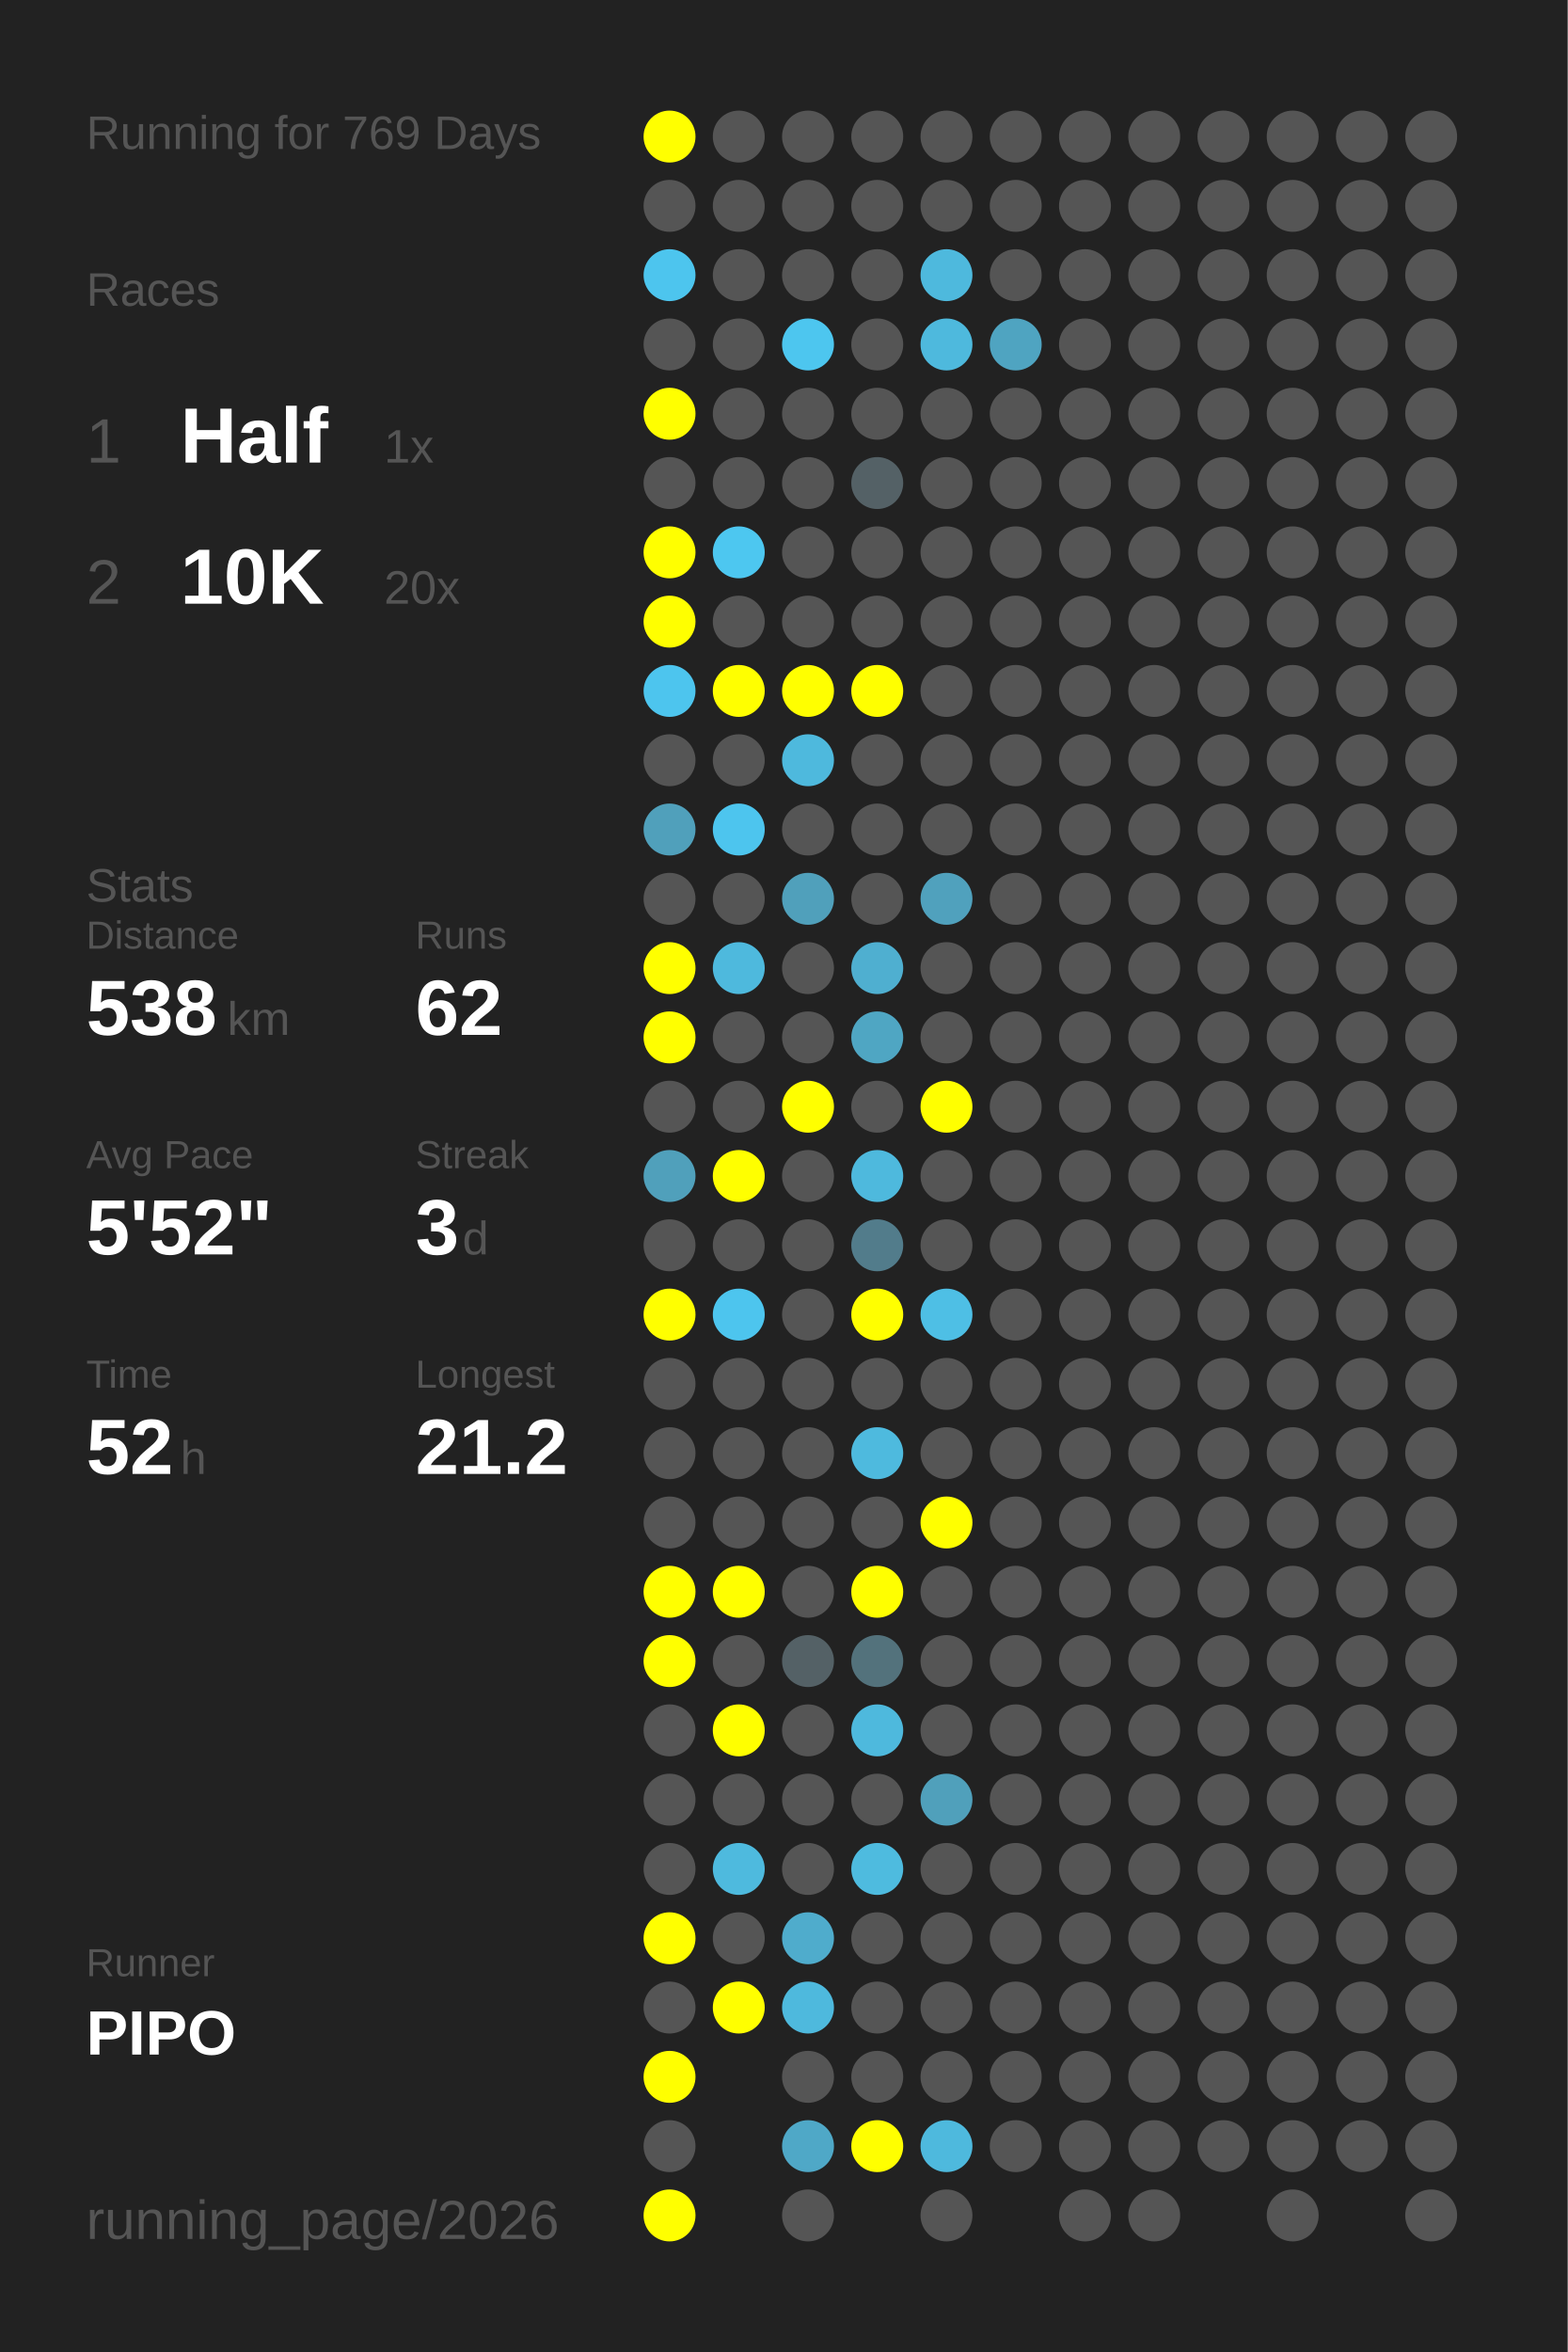
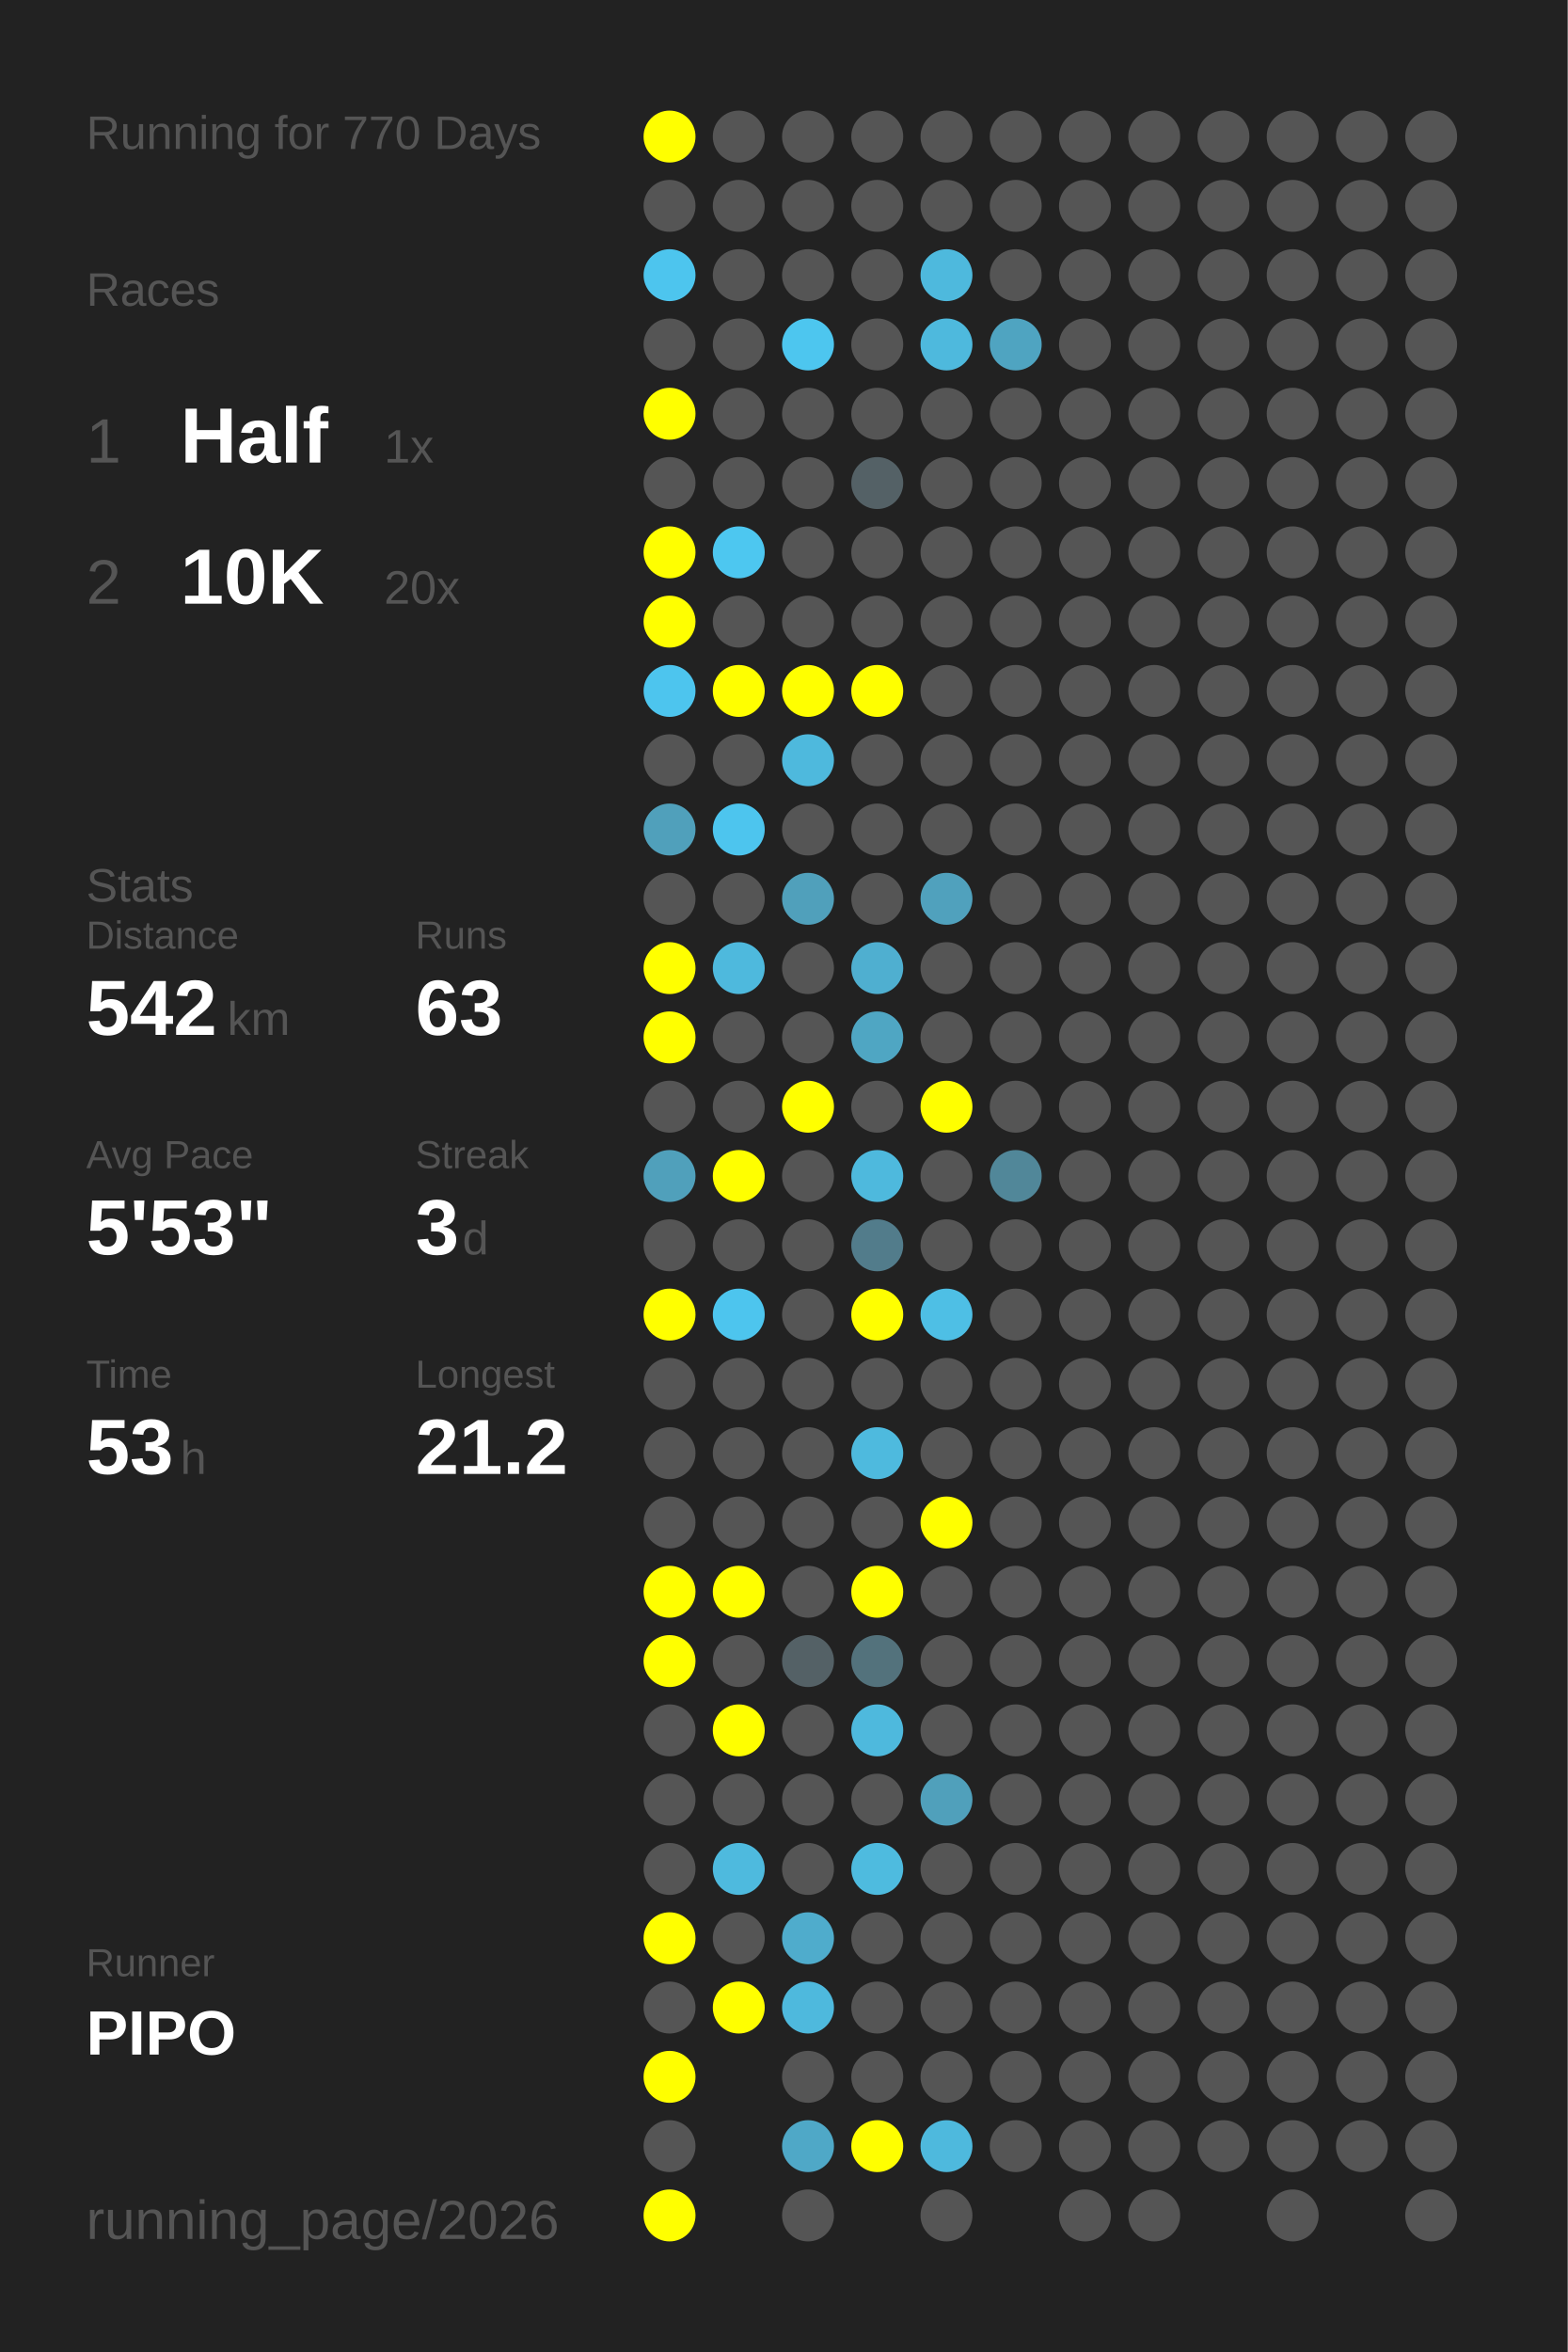
<svg xmlns="http://www.w3.org/2000/svg" baseProfile="full" height="300mm" version="1.1" viewBox="0,0,200,300" width="200mm">
  <defs />
  <rect fill="#222222" height="300" width="200" x="0" y="0" />
-   <text fill="#555555" style="font-size:6px; font-family:Arial;" x="11" y="19">Running for 769 Days</text>
+   <text fill="#555555" style="font-size:6px; font-family:Arial;" x="11" y="19">Running for 770 Days</text>
  <text fill="#555555" style="font-size:6px; font-family:Arial;" x="11" y="39">Races</text>
  <text fill="#555555" style="font-size:8px; font-family:Arial;" x="11" y="59">1</text>
  <text fill="#FFFFFF" style="font-size:10px; font-family:Arial; font-weight:bold;" x="23" y="59">Half</text>
  <text fill="#555555" style="font-size:6px; font-family:Arial;" x="49" y="59">1x</text>
  <text fill="#555555" style="font-size:8px; font-family:Arial;" x="11" y="77">2</text>
  <text fill="#FFFFFF" style="font-size:10px; font-family:Arial; font-weight:bold;" x="23" y="77">10K</text>
  <text fill="#555555" style="font-size:6px; font-family:Arial;" x="49" y="77">20x</text>
  <text fill="#555555" style="font-size:6px; font-family:Arial;" x="11" y="115">Stats</text>
  <text fill="#555555" style="font-size:5px; font-family:Arial;" x="11" y="121">Distance</text>
-   <text fill="#FFFFFF" style="font-size:10px; font-family:Arial; font-weight:bold;" x="11" y="132">538</text>
+   <text fill="#FFFFFF" style="font-size:10px; font-family:Arial; font-weight:bold;" x="11" y="132">542</text>
  <text fill="#555555" style="font-size:6px; font-family:Arial;" x="29" y="132">km</text>
  <text fill="#555555" style="font-size:5px; font-family:Arial;" x="53" y="121">Runs</text>
-   <text fill="#FFFFFF" style="font-size:10px; font-family:Arial; font-weight:bold;" x="53" y="132">62</text>
+   <text fill="#FFFFFF" style="font-size:10px; font-family:Arial; font-weight:bold;" x="53" y="132">63</text>
  <text fill="#555555" style="font-size:5px; font-family:Arial;" x="11" y="149">Avg Pace</text>
-   <text fill="#FFFFFF" style="font-size:10px; font-family:Arial; font-weight:bold;" x="11" y="160">5'52"</text>
+   <text fill="#FFFFFF" style="font-size:10px; font-family:Arial; font-weight:bold;" x="11" y="160">5'53"</text>
  <text fill="#555555" style="font-size:5px; font-family:Arial;" x="53" y="149">Streak</text>
  <text fill="#FFFFFF" style="font-size:10px; font-family:Arial; font-weight:bold;" x="53" y="160">3</text>
  <text fill="#555555" style="font-size:6px; font-family:Arial;" x="59" y="160">d</text>
  <text fill="#555555" style="font-size:5px; font-family:Arial;" x="11" y="177">Time</text>
-   <text fill="#FFFFFF" style="font-size:10px; font-family:Arial; font-weight:bold;" x="11" y="188">52</text>
+   <text fill="#FFFFFF" style="font-size:10px; font-family:Arial; font-weight:bold;" x="11" y="188">53</text>
  <text fill="#555555" style="font-size:6px; font-family:Arial;" x="23" y="188">h</text>
  <text fill="#555555" style="font-size:5px; font-family:Arial;" x="53" y="177">Longest</text>
  <text fill="#FFFFFF" style="font-size:10px; font-family:Arial; font-weight:bold;" x="53" y="188">21.2</text>
  <text fill="#555555" style="font-size:5px; font-family:Arial;" x="11" y="252.065">Runner</text>
  <text fill="#FFFFFF" style="font-size:8px; font-family:Arial; font-weight:bold;" x="11" y="262.065">PIPO</text>
  <text fill="#555555" style="font-size:7px; font-family:Arial;" x="11" y="285.581">running_page/2026</text>
  <circle cx="85.417" cy="17.419" fill="#FFFF00" r="3.312" />
  <circle cx="85.417" cy="26.258" fill="#555555" r="3.312" />
  <circle cx="85.417" cy="35.097" fill="#4dc5ee" r="3.312" />
  <circle cx="85.417" cy="43.935" fill="#555555" r="3.312" />
  <circle cx="85.417" cy="52.774" fill="#FFFF00" r="3.312" />
  <circle cx="85.417" cy="61.613" fill="#555555" r="3.312" />
  <circle cx="85.417" cy="70.452" fill="#FFFF00" r="3.312" />
  <circle cx="85.417" cy="79.29" fill="#FFFF00" r="3.312" />
  <circle cx="85.417" cy="88.129" fill="#4dc5ee" r="3.312" />
  <circle cx="85.417" cy="96.968" fill="#555555" r="3.312" />
  <circle cx="85.417" cy="105.806" fill="#50a0bb" r="3.312" />
  <circle cx="85.417" cy="114.645" fill="#555555" r="3.312" />
  <circle cx="85.417" cy="123.484" fill="#FFFF00" r="3.312" />
  <circle cx="85.417" cy="132.323" fill="#FFFF00" r="3.312" />
  <circle cx="85.417" cy="141.161" fill="#555555" r="3.312" />
  <circle cx="85.417" cy="150" fill="#50a0bb" r="3.312" />
  <circle cx="85.417" cy="158.839" fill="#555555" r="3.312" />
  <circle cx="85.417" cy="167.677" fill="#FFFF00" r="3.312" />
  <circle cx="85.417" cy="176.516" fill="#555555" r="3.312" />
  <circle cx="85.417" cy="185.355" fill="#555555" r="3.312" />
  <circle cx="85.417" cy="194.194" fill="#555555" r="3.312" />
  <circle cx="85.417" cy="203.032" fill="#FFFF00" r="3.312" />
  <circle cx="85.417" cy="211.871" fill="#FFFF00" r="3.312" />
  <circle cx="85.417" cy="220.71" fill="#555555" r="3.312" />
  <circle cx="85.417" cy="229.548" fill="#555555" r="3.312" />
  <circle cx="85.417" cy="238.387" fill="#555555" r="3.312" />
  <circle cx="85.417" cy="247.226" fill="#FFFF00" r="3.312" />
  <circle cx="85.417" cy="256.065" fill="#555555" r="3.312" />
  <circle cx="85.417" cy="264.903" fill="#FFFF00" r="3.312" />
  <circle cx="85.417" cy="273.742" fill="#555555" r="3.312" />
  <circle cx="85.417" cy="282.581" fill="#FFFF00" r="3.312" />
  <circle cx="94.25" cy="17.419" fill="#555555" r="3.312" />
  <circle cx="94.25" cy="26.258" fill="#555555" r="3.312" />
  <circle cx="94.25" cy="35.097" fill="#555555" r="3.312" />
  <circle cx="94.25" cy="43.935" fill="#555555" r="3.312" />
  <circle cx="94.25" cy="52.774" fill="#555555" r="3.312" />
  <circle cx="94.25" cy="61.613" fill="#555555" r="3.312" />
  <circle cx="94.25" cy="70.452" fill="#4dc7f0" r="3.312" />
  <circle cx="94.25" cy="79.29" fill="#555555" r="3.312" />
  <circle cx="94.25" cy="88.129" fill="#FFFF00" r="3.312" />
  <circle cx="94.25" cy="96.968" fill="#555555" r="3.312" />
  <circle cx="94.25" cy="105.806" fill="#4dc5ee" r="3.312" />
  <circle cx="94.25" cy="114.645" fill="#555555" r="3.312" />
  <circle cx="94.25" cy="123.484" fill="#4eb9dd" r="3.312" />
  <circle cx="94.25" cy="132.323" fill="#555555" r="3.312" />
  <circle cx="94.25" cy="141.161" fill="#555555" r="3.312" />
  <circle cx="94.25" cy="150" fill="#FFFF00" r="3.312" />
  <circle cx="94.25" cy="158.839" fill="#555555" r="3.312" />
  <circle cx="94.25" cy="167.677" fill="#4dc5ee" r="3.312" />
  <circle cx="94.25" cy="176.516" fill="#555555" r="3.312" />
  <circle cx="94.25" cy="185.355" fill="#555555" r="3.312" />
  <circle cx="94.25" cy="194.194" fill="#555555" r="3.312" />
  <circle cx="94.25" cy="203.032" fill="#FFFF00" r="3.312" />
  <circle cx="94.25" cy="211.871" fill="#555555" r="3.312" />
  <circle cx="94.25" cy="220.71" fill="#FFFF00" r="3.312" />
  <circle cx="94.25" cy="229.548" fill="#555555" r="3.312" />
  <circle cx="94.25" cy="238.387" fill="#4ebade" r="3.312" />
  <circle cx="94.25" cy="247.226" fill="#555555" r="3.312" />
  <circle cx="94.25" cy="256.065" fill="#FFFF00" r="3.312" />
  <circle cx="103.083" cy="17.419" fill="#555555" r="3.312" />
  <circle cx="103.083" cy="26.258" fill="#555555" r="3.312" />
  <circle cx="103.083" cy="35.097" fill="#555555" r="3.312" />
  <circle cx="103.083" cy="43.935" fill="#4dc6ef" r="3.312" />
  <circle cx="103.083" cy="52.774" fill="#555555" r="3.312" />
  <circle cx="103.083" cy="61.613" fill="#555555" r="3.312" />
  <circle cx="103.083" cy="70.452" fill="#555555" r="3.312" />
  <circle cx="103.083" cy="79.29" fill="#555555" r="3.312" />
  <circle cx="103.083" cy="88.129" fill="#FFFF00" r="3.312" />
  <circle cx="103.083" cy="96.968" fill="#4eb9dd" r="3.312" />
  <circle cx="103.083" cy="105.806" fill="#555555" r="3.312" />
  <circle cx="103.083" cy="114.645" fill="#50a0bb" r="3.312" />
  <circle cx="103.083" cy="123.484" fill="#555555" r="3.312" />
  <circle cx="103.083" cy="132.323" fill="#555555" r="3.312" />
  <circle cx="103.083" cy="141.161" fill="#FFFF00" r="3.312" />
  <circle cx="103.083" cy="150" fill="#555555" r="3.312" />
  <circle cx="103.083" cy="158.839" fill="#555555" r="3.312" />
  <circle cx="103.083" cy="167.677" fill="#555555" r="3.312" />
  <circle cx="103.083" cy="176.516" fill="#555555" r="3.312" />
  <circle cx="103.083" cy="185.355" fill="#555555" r="3.312" />
  <circle cx="103.083" cy="194.194" fill="#555555" r="3.312" />
  <circle cx="103.083" cy="203.032" fill="#555555" r="3.312" />
  <circle cx="103.083" cy="211.871" fill="#546166" r="3.312" />
  <circle cx="103.083" cy="220.71" fill="#555555" r="3.312" />
  <circle cx="103.083" cy="229.548" fill="#555555" r="3.312" />
  <circle cx="103.083" cy="238.387" fill="#555555" r="3.312" />
  <circle cx="103.083" cy="247.226" fill="#4faccc" r="3.312" />
  <circle cx="103.083" cy="256.065" fill="#4eb9dd" r="3.312" />
  <circle cx="103.083" cy="264.903" fill="#555555" r="3.312" />
  <circle cx="103.083" cy="273.742" fill="#4fa8c7" r="3.312" />
  <circle cx="103.083" cy="282.581" fill="#555555" r="3.312" />
  <circle cx="111.917" cy="17.419" fill="#555555" r="3.312" />
  <circle cx="111.917" cy="26.258" fill="#555555" r="3.312" />
  <circle cx="111.917" cy="35.097" fill="#555555" r="3.312" />
  <circle cx="111.917" cy="43.935" fill="#555555" r="3.312" />
  <circle cx="111.917" cy="52.774" fill="#555555" r="3.312" />
  <circle cx="111.917" cy="61.613" fill="#546166" r="3.312" />
  <circle cx="111.917" cy="70.452" fill="#555555" r="3.312" />
  <circle cx="111.917" cy="79.29" fill="#555555" r="3.312" />
  <circle cx="111.917" cy="88.129" fill="#FFFF00" r="3.312" />
  <circle cx="111.917" cy="96.968" fill="#555555" r="3.312" />
  <circle cx="111.917" cy="105.806" fill="#555555" r="3.312" />
  <circle cx="111.917" cy="114.645" fill="#555555" r="3.312" />
  <circle cx="111.917" cy="123.484" fill="#4fafd0" r="3.312" />
  <circle cx="111.917" cy="132.323" fill="#4fa6c3" r="3.312" />
  <circle cx="111.917" cy="141.161" fill="#555555" r="3.312" />
  <circle cx="111.917" cy="150" fill="#4eb9dd" r="3.312" />
  <circle cx="111.917" cy="158.839" fill="#527c8b" r="3.312" />
  <circle cx="111.917" cy="167.677" fill="#FFFF00" r="3.312" />
  <circle cx="111.917" cy="176.516" fill="#555555" r="3.312" />
  <circle cx="111.917" cy="185.355" fill="#4ebade" r="3.312" />
  <circle cx="111.917" cy="194.194" fill="#555555" r="3.312" />
  <circle cx="111.917" cy="203.032" fill="#FFFF00" r="3.312" />
  <circle cx="111.917" cy="211.871" fill="#53727c" r="3.312" />
  <circle cx="111.917" cy="220.71" fill="#4eb9dd" r="3.312" />
  <circle cx="111.917" cy="229.548" fill="#555555" r="3.312" />
  <circle cx="111.917" cy="238.387" fill="#4ebbdf" r="3.312" />
  <circle cx="111.917" cy="247.226" fill="#555555" r="3.312" />
  <circle cx="111.917" cy="256.065" fill="#555555" r="3.312" />
  <circle cx="111.917" cy="264.903" fill="#555555" r="3.312" />
  <circle cx="111.917" cy="273.742" fill="#FFFF00" r="3.312" />
  <circle cx="120.75" cy="17.419" fill="#555555" r="3.312" />
  <circle cx="120.75" cy="26.258" fill="#555555" r="3.312" />
  <circle cx="120.75" cy="35.097" fill="#4eb9dd" r="3.312" />
  <circle cx="120.75" cy="43.935" fill="#4eb9dd" r="3.312" />
  <circle cx="120.75" cy="52.774" fill="#555555" r="3.312" />
  <circle cx="120.75" cy="61.613" fill="#555555" r="3.312" />
  <circle cx="120.75" cy="70.452" fill="#555555" r="3.312" />
  <circle cx="120.75" cy="79.29" fill="#555555" r="3.312" />
  <circle cx="120.75" cy="88.129" fill="#555555" r="3.312" />
  <circle cx="120.75" cy="96.968" fill="#555555" r="3.312" />
  <circle cx="120.75" cy="105.806" fill="#555555" r="3.312" />
  <circle cx="120.75" cy="114.645" fill="#50a1bd" r="3.312" />
  <circle cx="120.75" cy="123.484" fill="#555555" r="3.312" />
  <circle cx="120.75" cy="132.323" fill="#555555" r="3.312" />
  <circle cx="120.75" cy="141.161" fill="#FFFF00" r="3.312" />
  <circle cx="120.75" cy="150" fill="#555555" r="3.312" />
  <circle cx="120.75" cy="158.839" fill="#555555" r="3.312" />
  <circle cx="120.75" cy="167.677" fill="#4ebfe5" r="3.312" />
  <circle cx="120.75" cy="176.516" fill="#555555" r="3.312" />
  <circle cx="120.75" cy="185.355" fill="#555555" r="3.312" />
  <circle cx="120.75" cy="194.194" fill="#FFFF00" r="3.312" />
  <circle cx="120.75" cy="203.032" fill="#555555" r="3.312" />
  <circle cx="120.75" cy="211.871" fill="#555555" r="3.312" />
  <circle cx="120.75" cy="220.71" fill="#555555" r="3.312" />
  <circle cx="120.75" cy="229.548" fill="#50a0bb" r="3.312" />
  <circle cx="120.75" cy="238.387" fill="#555555" r="3.312" />
  <circle cx="120.75" cy="247.226" fill="#555555" r="3.312" />
  <circle cx="120.75" cy="256.065" fill="#555555" r="3.312" />
  <circle cx="120.75" cy="264.903" fill="#555555" r="3.312" />
  <circle cx="120.75" cy="273.742" fill="#4eb9dd" r="3.312" />
  <circle cx="120.75" cy="282.581" fill="#555555" r="3.312" />
  <circle cx="129.583" cy="17.419" fill="#555555" r="3.312" />
  <circle cx="129.583" cy="26.258" fill="#555555" r="3.312" />
  <circle cx="129.583" cy="35.097" fill="#555555" r="3.312" />
  <circle cx="129.583" cy="43.935" fill="#4fa4c1" r="3.312" />
  <circle cx="129.583" cy="52.774" fill="#555555" r="3.312" />
  <circle cx="129.583" cy="61.613" fill="#555555" r="3.312" />
  <circle cx="129.583" cy="70.452" fill="#555555" r="3.312" />
  <circle cx="129.583" cy="79.29" fill="#555555" r="3.312" />
  <circle cx="129.583" cy="88.129" fill="#555555" r="3.312" />
  <circle cx="129.583" cy="96.968" fill="#555555" r="3.312" />
  <circle cx="129.583" cy="105.806" fill="#555555" r="3.312" />
  <circle cx="129.583" cy="114.645" fill="#555555" r="3.312" />
  <circle cx="129.583" cy="123.484" fill="#555555" r="3.312" />
  <circle cx="129.583" cy="132.323" fill="#555555" r="3.312" />
  <circle cx="129.583" cy="141.161" fill="#555555" r="3.312" />
-   <circle cx="129.583" cy="150" fill="#555555" r="3.312" />
+   <circle cx="129.583" cy="150" fill="#518799" r="3.312" />
  <circle cx="129.583" cy="158.839" fill="#555555" r="3.312" />
  <circle cx="129.583" cy="167.677" fill="#555555" r="3.312" />
  <circle cx="129.583" cy="176.516" fill="#555555" r="3.312" />
  <circle cx="129.583" cy="185.355" fill="#555555" r="3.312" />
  <circle cx="129.583" cy="194.194" fill="#555555" r="3.312" />
  <circle cx="129.583" cy="203.032" fill="#555555" r="3.312" />
  <circle cx="129.583" cy="211.871" fill="#555555" r="3.312" />
  <circle cx="129.583" cy="220.71" fill="#555555" r="3.312" />
  <circle cx="129.583" cy="229.548" fill="#555555" r="3.312" />
  <circle cx="129.583" cy="238.387" fill="#555555" r="3.312" />
  <circle cx="129.583" cy="247.226" fill="#555555" r="3.312" />
  <circle cx="129.583" cy="256.065" fill="#555555" r="3.312" />
  <circle cx="129.583" cy="264.903" fill="#555555" r="3.312" />
  <circle cx="129.583" cy="273.742" fill="#555555" r="3.312" />
  <circle cx="138.417" cy="17.419" fill="#555555" r="3.312" />
  <circle cx="138.417" cy="26.258" fill="#555555" r="3.312" />
  <circle cx="138.417" cy="35.097" fill="#555555" r="3.312" />
  <circle cx="138.417" cy="43.935" fill="#555555" r="3.312" />
  <circle cx="138.417" cy="52.774" fill="#555555" r="3.312" />
  <circle cx="138.417" cy="61.613" fill="#555555" r="3.312" />
  <circle cx="138.417" cy="70.452" fill="#555555" r="3.312" />
  <circle cx="138.417" cy="79.29" fill="#555555" r="3.312" />
  <circle cx="138.417" cy="88.129" fill="#555555" r="3.312" />
  <circle cx="138.417" cy="96.968" fill="#555555" r="3.312" />
  <circle cx="138.417" cy="105.806" fill="#555555" r="3.312" />
  <circle cx="138.417" cy="114.645" fill="#555555" r="3.312" />
  <circle cx="138.417" cy="123.484" fill="#555555" r="3.312" />
  <circle cx="138.417" cy="132.323" fill="#555555" r="3.312" />
  <circle cx="138.417" cy="141.161" fill="#555555" r="3.312" />
  <circle cx="138.417" cy="150" fill="#555555" r="3.312" />
  <circle cx="138.417" cy="158.839" fill="#555555" r="3.312" />
  <circle cx="138.417" cy="167.677" fill="#555555" r="3.312" />
  <circle cx="138.417" cy="176.516" fill="#555555" r="3.312" />
  <circle cx="138.417" cy="185.355" fill="#555555" r="3.312" />
  <circle cx="138.417" cy="194.194" fill="#555555" r="3.312" />
  <circle cx="138.417" cy="203.032" fill="#555555" r="3.312" />
  <circle cx="138.417" cy="211.871" fill="#555555" r="3.312" />
  <circle cx="138.417" cy="220.71" fill="#555555" r="3.312" />
  <circle cx="138.417" cy="229.548" fill="#555555" r="3.312" />
  <circle cx="138.417" cy="238.387" fill="#555555" r="3.312" />
  <circle cx="138.417" cy="247.226" fill="#555555" r="3.312" />
  <circle cx="138.417" cy="256.065" fill="#555555" r="3.312" />
  <circle cx="138.417" cy="264.903" fill="#555555" r="3.312" />
  <circle cx="138.417" cy="273.742" fill="#555555" r="3.312" />
  <circle cx="138.417" cy="282.581" fill="#555555" r="3.312" />
  <circle cx="147.25" cy="17.419" fill="#555555" r="3.312" />
  <circle cx="147.25" cy="26.258" fill="#555555" r="3.312" />
  <circle cx="147.25" cy="35.097" fill="#555555" r="3.312" />
  <circle cx="147.25" cy="43.935" fill="#555555" r="3.312" />
  <circle cx="147.25" cy="52.774" fill="#555555" r="3.312" />
  <circle cx="147.25" cy="61.613" fill="#555555" r="3.312" />
  <circle cx="147.25" cy="70.452" fill="#555555" r="3.312" />
  <circle cx="147.25" cy="79.29" fill="#555555" r="3.312" />
  <circle cx="147.25" cy="88.129" fill="#555555" r="3.312" />
  <circle cx="147.25" cy="96.968" fill="#555555" r="3.312" />
  <circle cx="147.25" cy="105.806" fill="#555555" r="3.312" />
  <circle cx="147.25" cy="114.645" fill="#555555" r="3.312" />
  <circle cx="147.25" cy="123.484" fill="#555555" r="3.312" />
  <circle cx="147.25" cy="132.323" fill="#555555" r="3.312" />
  <circle cx="147.25" cy="141.161" fill="#555555" r="3.312" />
  <circle cx="147.25" cy="150" fill="#555555" r="3.312" />
  <circle cx="147.25" cy="158.839" fill="#555555" r="3.312" />
  <circle cx="147.25" cy="167.677" fill="#555555" r="3.312" />
  <circle cx="147.25" cy="176.516" fill="#555555" r="3.312" />
  <circle cx="147.25" cy="185.355" fill="#555555" r="3.312" />
  <circle cx="147.25" cy="194.194" fill="#555555" r="3.312" />
  <circle cx="147.25" cy="203.032" fill="#555555" r="3.312" />
  <circle cx="147.25" cy="211.871" fill="#555555" r="3.312" />
  <circle cx="147.25" cy="220.71" fill="#555555" r="3.312" />
  <circle cx="147.25" cy="229.548" fill="#555555" r="3.312" />
  <circle cx="147.25" cy="238.387" fill="#555555" r="3.312" />
  <circle cx="147.25" cy="247.226" fill="#555555" r="3.312" />
  <circle cx="147.25" cy="256.065" fill="#555555" r="3.312" />
  <circle cx="147.25" cy="264.903" fill="#555555" r="3.312" />
  <circle cx="147.25" cy="273.742" fill="#555555" r="3.312" />
  <circle cx="147.25" cy="282.581" fill="#555555" r="3.312" />
  <circle cx="156.083" cy="17.419" fill="#555555" r="3.312" />
  <circle cx="156.083" cy="26.258" fill="#555555" r="3.312" />
  <circle cx="156.083" cy="35.097" fill="#555555" r="3.312" />
  <circle cx="156.083" cy="43.935" fill="#555555" r="3.312" />
  <circle cx="156.083" cy="52.774" fill="#555555" r="3.312" />
  <circle cx="156.083" cy="61.613" fill="#555555" r="3.312" />
  <circle cx="156.083" cy="70.452" fill="#555555" r="3.312" />
  <circle cx="156.083" cy="79.29" fill="#555555" r="3.312" />
  <circle cx="156.083" cy="88.129" fill="#555555" r="3.312" />
  <circle cx="156.083" cy="96.968" fill="#555555" r="3.312" />
  <circle cx="156.083" cy="105.806" fill="#555555" r="3.312" />
  <circle cx="156.083" cy="114.645" fill="#555555" r="3.312" />
  <circle cx="156.083" cy="123.484" fill="#555555" r="3.312" />
  <circle cx="156.083" cy="132.323" fill="#555555" r="3.312" />
  <circle cx="156.083" cy="141.161" fill="#555555" r="3.312" />
  <circle cx="156.083" cy="150" fill="#555555" r="3.312" />
  <circle cx="156.083" cy="158.839" fill="#555555" r="3.312" />
  <circle cx="156.083" cy="167.677" fill="#555555" r="3.312" />
  <circle cx="156.083" cy="176.516" fill="#555555" r="3.312" />
  <circle cx="156.083" cy="185.355" fill="#555555" r="3.312" />
  <circle cx="156.083" cy="194.194" fill="#555555" r="3.312" />
  <circle cx="156.083" cy="203.032" fill="#555555" r="3.312" />
  <circle cx="156.083" cy="211.871" fill="#555555" r="3.312" />
  <circle cx="156.083" cy="220.71" fill="#555555" r="3.312" />
  <circle cx="156.083" cy="229.548" fill="#555555" r="3.312" />
  <circle cx="156.083" cy="238.387" fill="#555555" r="3.312" />
  <circle cx="156.083" cy="247.226" fill="#555555" r="3.312" />
  <circle cx="156.083" cy="256.065" fill="#555555" r="3.312" />
  <circle cx="156.083" cy="264.903" fill="#555555" r="3.312" />
  <circle cx="156.083" cy="273.742" fill="#555555" r="3.312" />
  <circle cx="164.917" cy="17.419" fill="#555555" r="3.312" />
  <circle cx="164.917" cy="26.258" fill="#555555" r="3.312" />
  <circle cx="164.917" cy="35.097" fill="#555555" r="3.312" />
  <circle cx="164.917" cy="43.935" fill="#555555" r="3.312" />
  <circle cx="164.917" cy="52.774" fill="#555555" r="3.312" />
  <circle cx="164.917" cy="61.613" fill="#555555" r="3.312" />
  <circle cx="164.917" cy="70.452" fill="#555555" r="3.312" />
  <circle cx="164.917" cy="79.29" fill="#555555" r="3.312" />
  <circle cx="164.917" cy="88.129" fill="#555555" r="3.312" />
  <circle cx="164.917" cy="96.968" fill="#555555" r="3.312" />
  <circle cx="164.917" cy="105.806" fill="#555555" r="3.312" />
  <circle cx="164.917" cy="114.645" fill="#555555" r="3.312" />
  <circle cx="164.917" cy="123.484" fill="#555555" r="3.312" />
  <circle cx="164.917" cy="132.323" fill="#555555" r="3.312" />
  <circle cx="164.917" cy="141.161" fill="#555555" r="3.312" />
  <circle cx="164.917" cy="150" fill="#555555" r="3.312" />
  <circle cx="164.917" cy="158.839" fill="#555555" r="3.312" />
  <circle cx="164.917" cy="167.677" fill="#555555" r="3.312" />
  <circle cx="164.917" cy="176.516" fill="#555555" r="3.312" />
  <circle cx="164.917" cy="185.355" fill="#555555" r="3.312" />
  <circle cx="164.917" cy="194.194" fill="#555555" r="3.312" />
  <circle cx="164.917" cy="203.032" fill="#555555" r="3.312" />
  <circle cx="164.917" cy="211.871" fill="#555555" r="3.312" />
  <circle cx="164.917" cy="220.71" fill="#555555" r="3.312" />
  <circle cx="164.917" cy="229.548" fill="#555555" r="3.312" />
  <circle cx="164.917" cy="238.387" fill="#555555" r="3.312" />
  <circle cx="164.917" cy="247.226" fill="#555555" r="3.312" />
  <circle cx="164.917" cy="256.065" fill="#555555" r="3.312" />
  <circle cx="164.917" cy="264.903" fill="#555555" r="3.312" />
  <circle cx="164.917" cy="273.742" fill="#555555" r="3.312" />
  <circle cx="164.917" cy="282.581" fill="#555555" r="3.312" />
  <circle cx="173.75" cy="17.419" fill="#555555" r="3.312" />
  <circle cx="173.75" cy="26.258" fill="#555555" r="3.312" />
  <circle cx="173.75" cy="35.097" fill="#555555" r="3.312" />
  <circle cx="173.75" cy="43.935" fill="#555555" r="3.312" />
  <circle cx="173.75" cy="52.774" fill="#555555" r="3.312" />
  <circle cx="173.75" cy="61.613" fill="#555555" r="3.312" />
  <circle cx="173.75" cy="70.452" fill="#555555" r="3.312" />
  <circle cx="173.75" cy="79.29" fill="#555555" r="3.312" />
  <circle cx="173.75" cy="88.129" fill="#555555" r="3.312" />
  <circle cx="173.75" cy="96.968" fill="#555555" r="3.312" />
  <circle cx="173.75" cy="105.806" fill="#555555" r="3.312" />
  <circle cx="173.75" cy="114.645" fill="#555555" r="3.312" />
  <circle cx="173.75" cy="123.484" fill="#555555" r="3.312" />
  <circle cx="173.75" cy="132.323" fill="#555555" r="3.312" />
  <circle cx="173.75" cy="141.161" fill="#555555" r="3.312" />
  <circle cx="173.75" cy="150" fill="#555555" r="3.312" />
  <circle cx="173.75" cy="158.839" fill="#555555" r="3.312" />
  <circle cx="173.75" cy="167.677" fill="#555555" r="3.312" />
  <circle cx="173.75" cy="176.516" fill="#555555" r="3.312" />
  <circle cx="173.75" cy="185.355" fill="#555555" r="3.312" />
  <circle cx="173.75" cy="194.194" fill="#555555" r="3.312" />
  <circle cx="173.75" cy="203.032" fill="#555555" r="3.312" />
  <circle cx="173.75" cy="211.871" fill="#555555" r="3.312" />
  <circle cx="173.75" cy="220.71" fill="#555555" r="3.312" />
  <circle cx="173.75" cy="229.548" fill="#555555" r="3.312" />
  <circle cx="173.75" cy="238.387" fill="#555555" r="3.312" />
  <circle cx="173.75" cy="247.226" fill="#555555" r="3.312" />
  <circle cx="173.75" cy="256.065" fill="#555555" r="3.312" />
  <circle cx="173.75" cy="264.903" fill="#555555" r="3.312" />
  <circle cx="173.75" cy="273.742" fill="#555555" r="3.312" />
  <circle cx="182.583" cy="17.419" fill="#555555" r="3.312" />
  <circle cx="182.583" cy="26.258" fill="#555555" r="3.312" />
  <circle cx="182.583" cy="35.097" fill="#555555" r="3.312" />
  <circle cx="182.583" cy="43.935" fill="#555555" r="3.312" />
  <circle cx="182.583" cy="52.774" fill="#555555" r="3.312" />
  <circle cx="182.583" cy="61.613" fill="#555555" r="3.312" />
  <circle cx="182.583" cy="70.452" fill="#555555" r="3.312" />
  <circle cx="182.583" cy="79.29" fill="#555555" r="3.312" />
  <circle cx="182.583" cy="88.129" fill="#555555" r="3.312" />
  <circle cx="182.583" cy="96.968" fill="#555555" r="3.312" />
  <circle cx="182.583" cy="105.806" fill="#555555" r="3.312" />
  <circle cx="182.583" cy="114.645" fill="#555555" r="3.312" />
  <circle cx="182.583" cy="123.484" fill="#555555" r="3.312" />
  <circle cx="182.583" cy="132.323" fill="#555555" r="3.312" />
  <circle cx="182.583" cy="141.161" fill="#555555" r="3.312" />
  <circle cx="182.583" cy="150" fill="#555555" r="3.312" />
  <circle cx="182.583" cy="158.839" fill="#555555" r="3.312" />
  <circle cx="182.583" cy="167.677" fill="#555555" r="3.312" />
  <circle cx="182.583" cy="176.516" fill="#555555" r="3.312" />
  <circle cx="182.583" cy="185.355" fill="#555555" r="3.312" />
  <circle cx="182.583" cy="194.194" fill="#555555" r="3.312" />
  <circle cx="182.583" cy="203.032" fill="#555555" r="3.312" />
  <circle cx="182.583" cy="211.871" fill="#555555" r="3.312" />
  <circle cx="182.583" cy="220.71" fill="#555555" r="3.312" />
  <circle cx="182.583" cy="229.548" fill="#555555" r="3.312" />
  <circle cx="182.583" cy="238.387" fill="#555555" r="3.312" />
  <circle cx="182.583" cy="247.226" fill="#555555" r="3.312" />
  <circle cx="182.583" cy="256.065" fill="#555555" r="3.312" />
  <circle cx="182.583" cy="264.903" fill="#555555" r="3.312" />
  <circle cx="182.583" cy="273.742" fill="#555555" r="3.312" />
  <circle cx="182.583" cy="282.581" fill="#555555" r="3.312" />
</svg>
